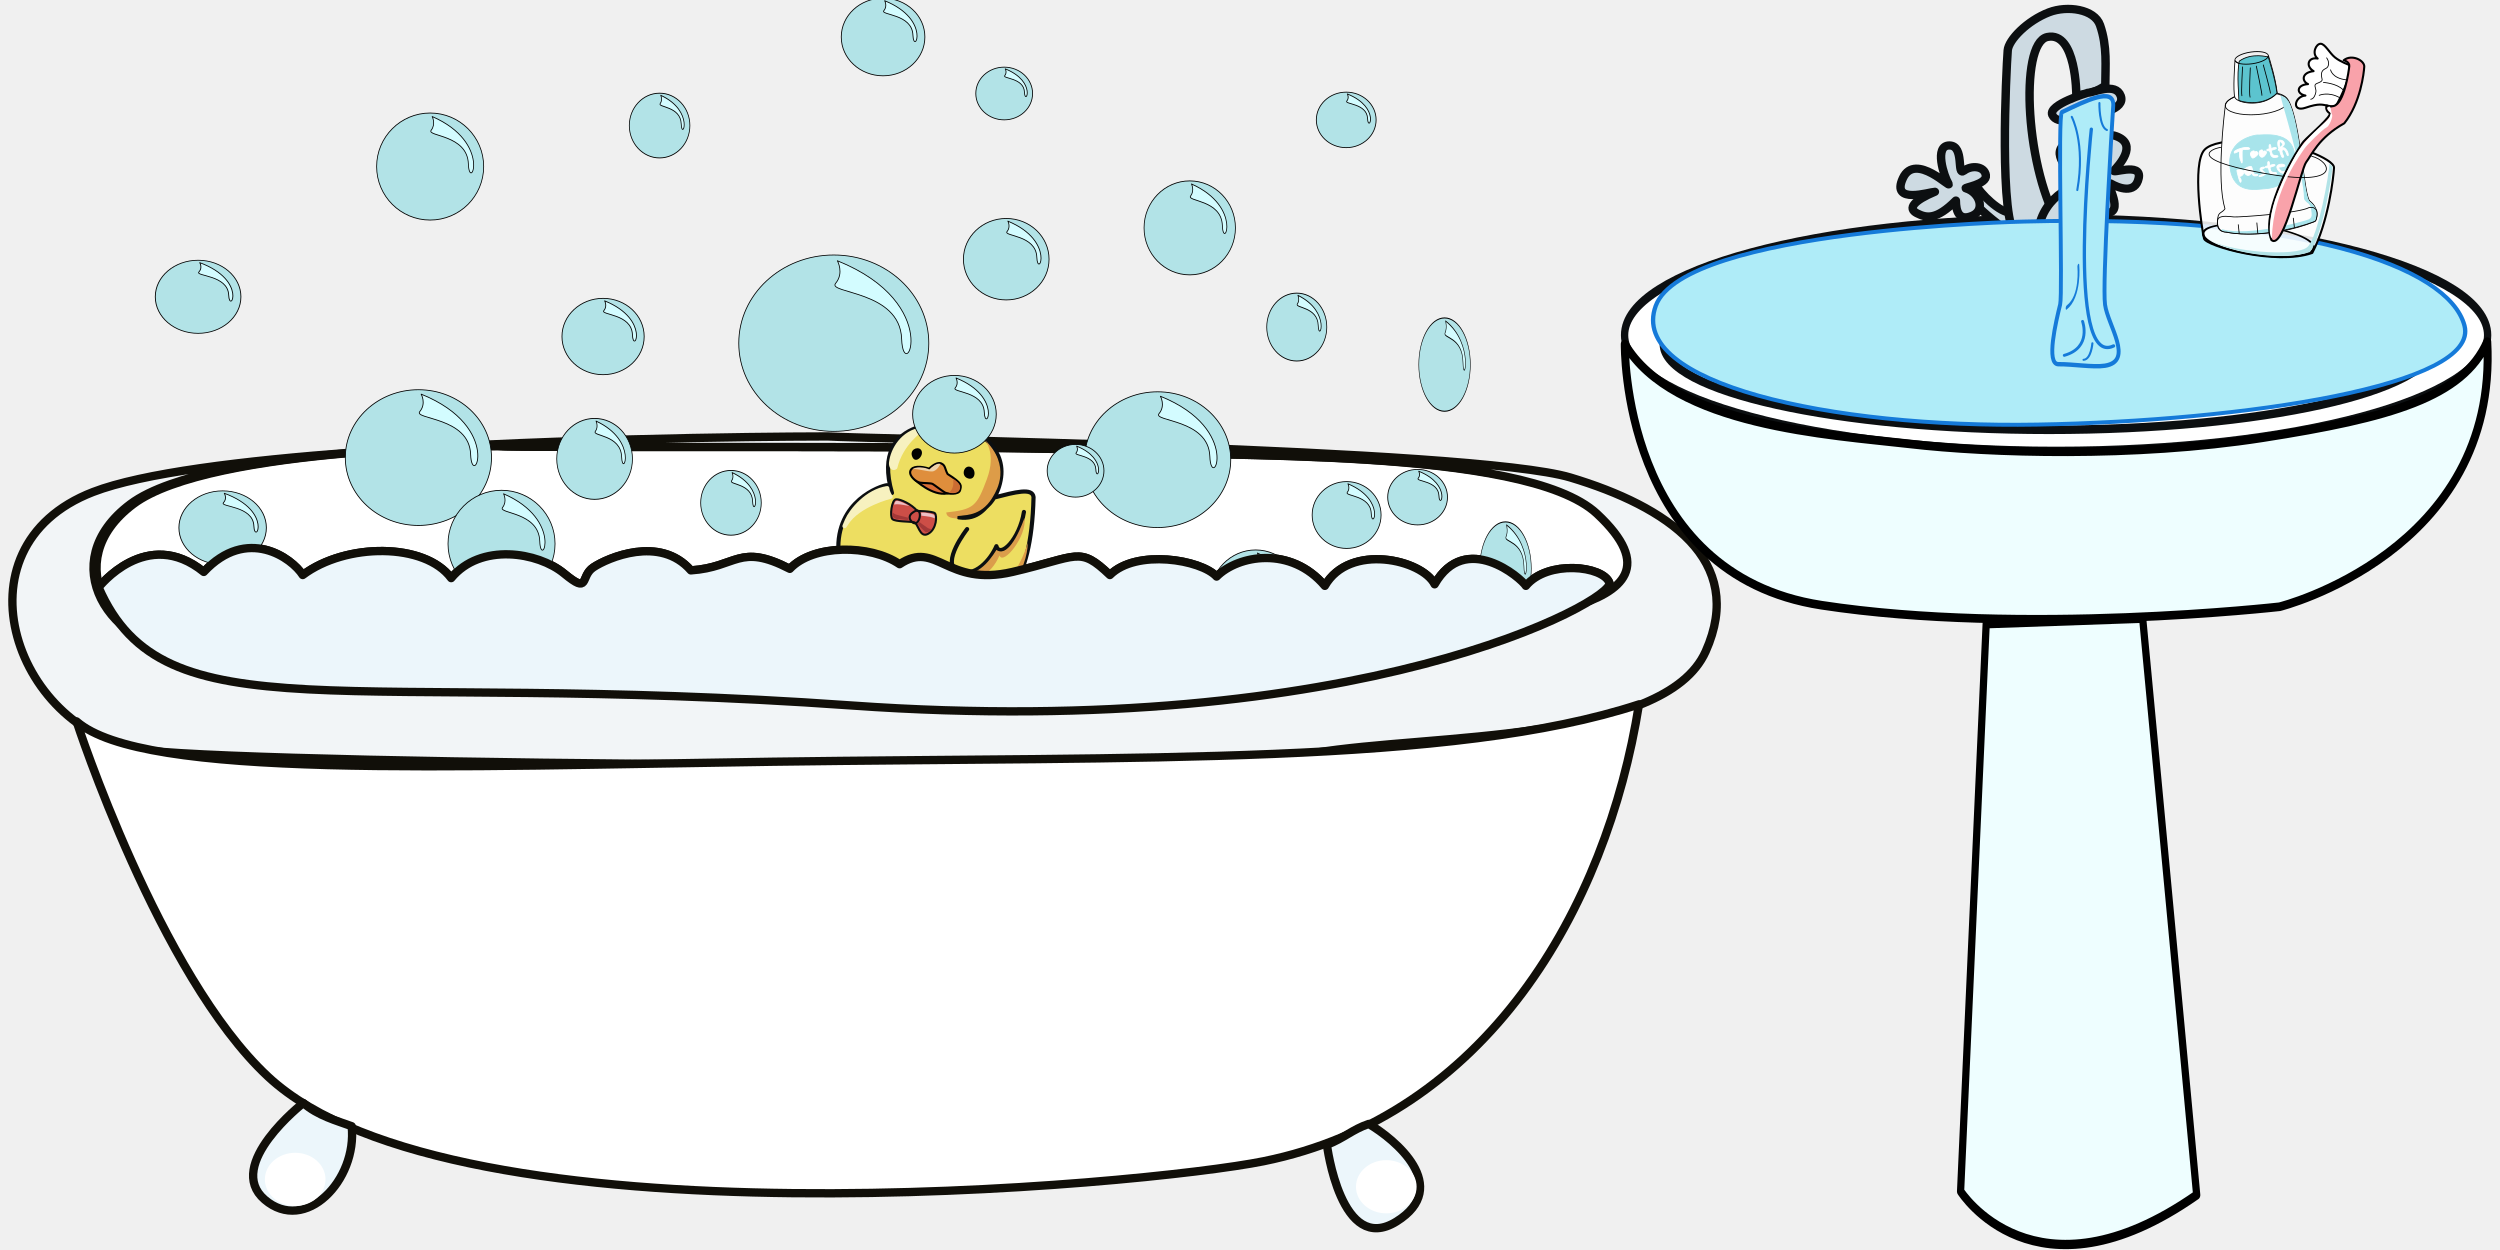
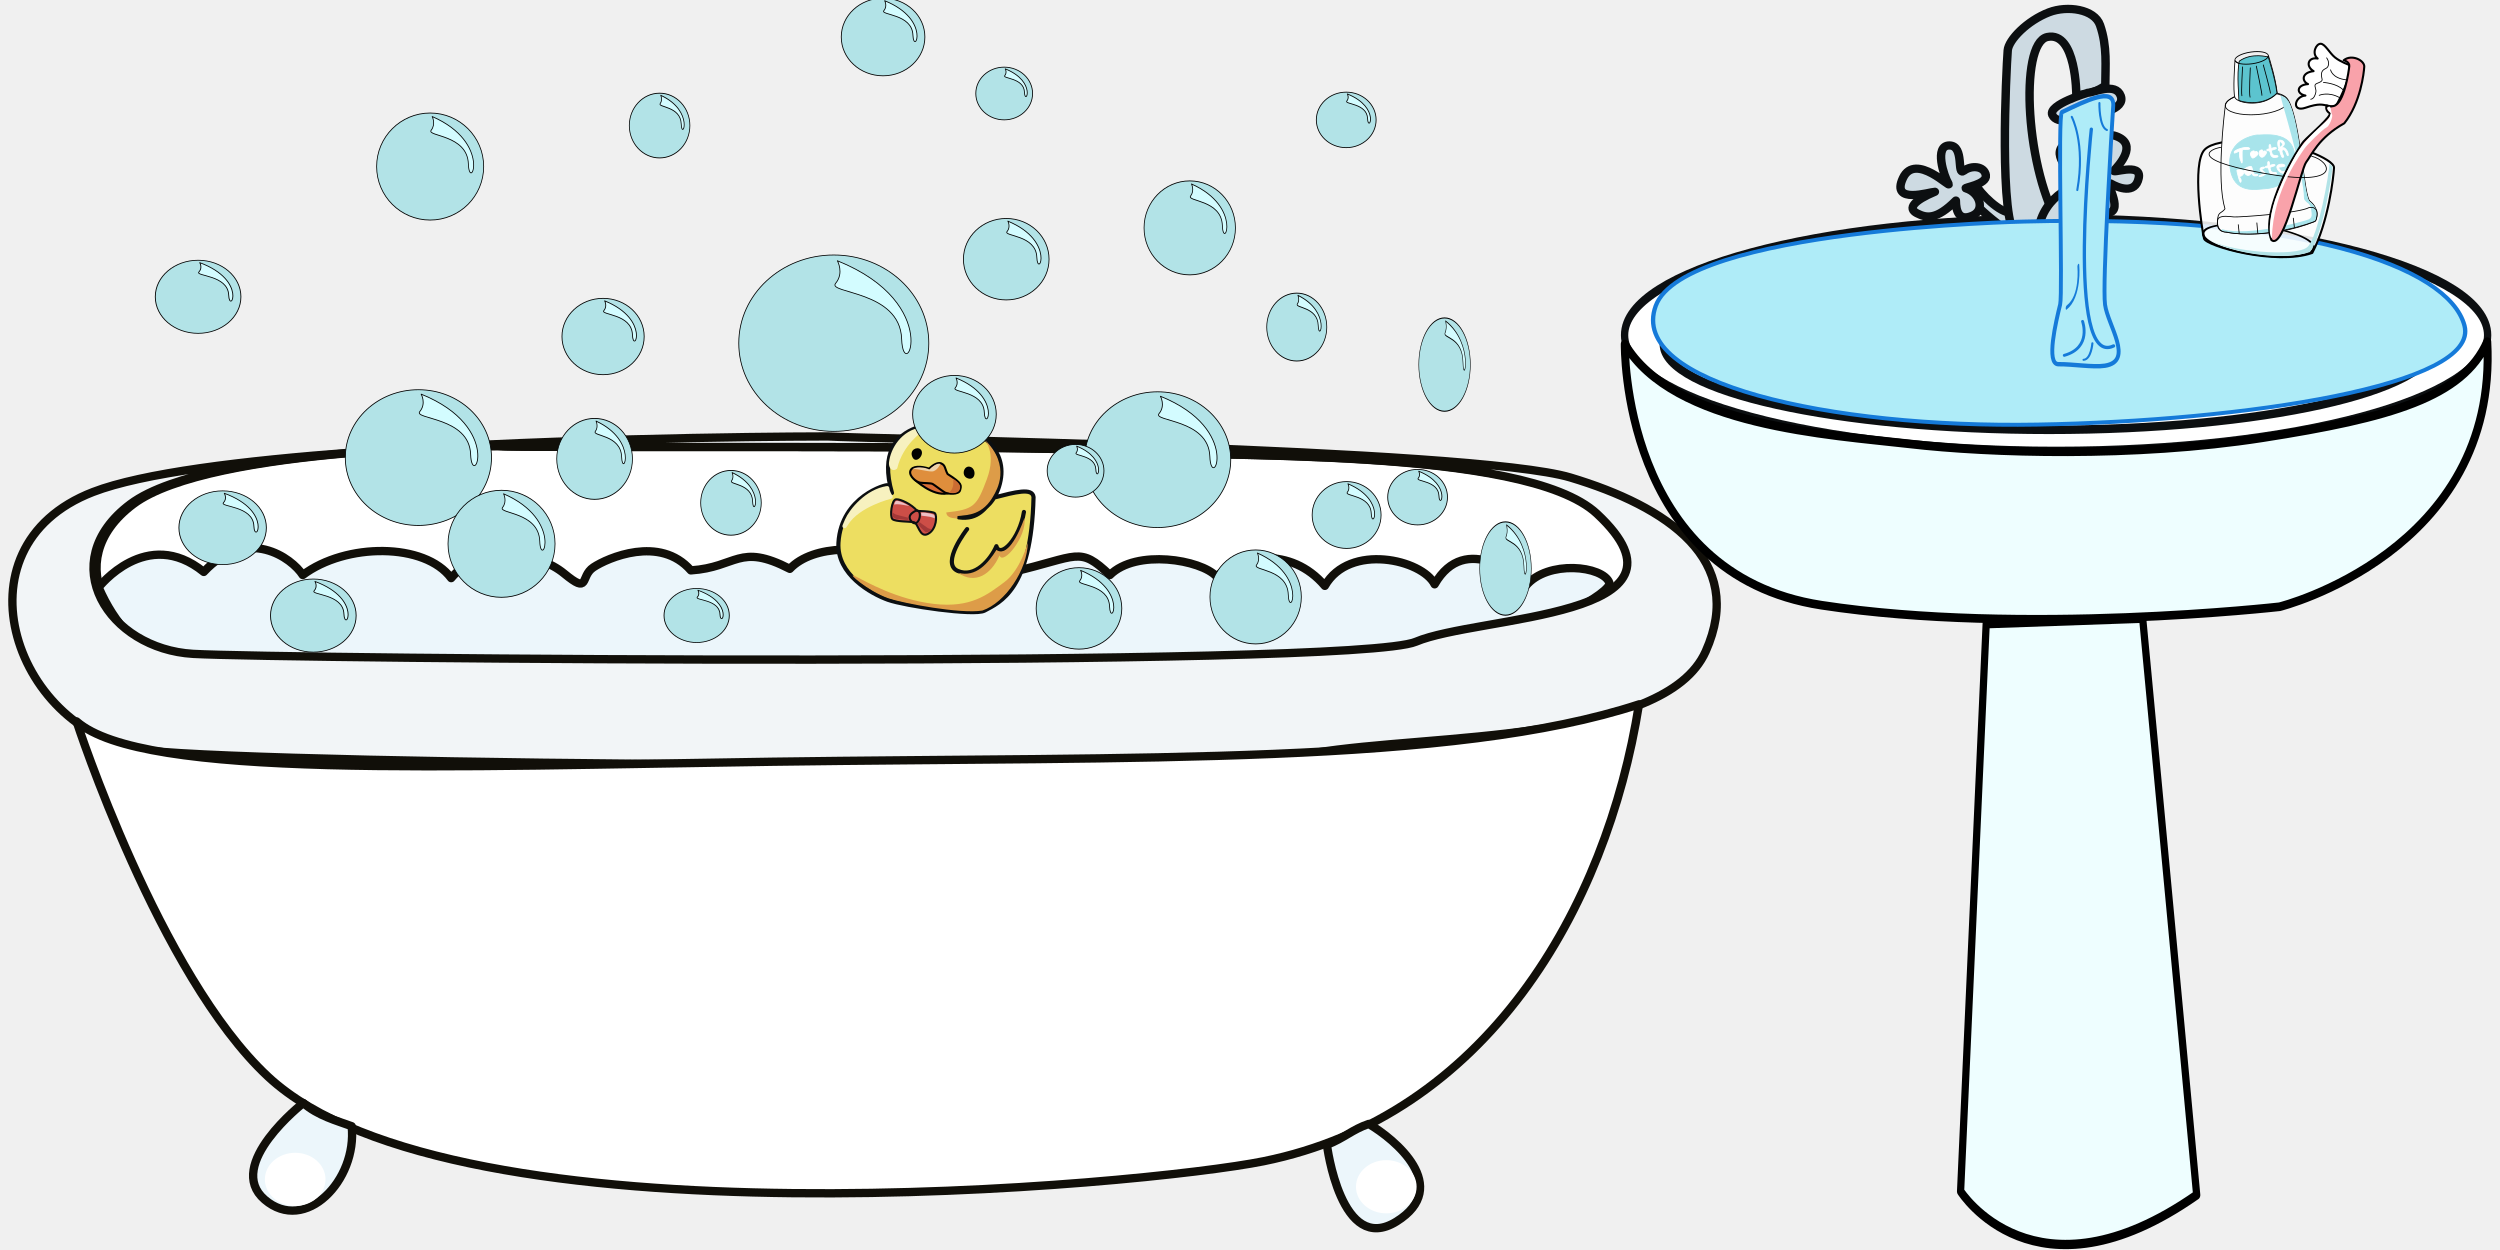
<svg xmlns="http://www.w3.org/2000/svg" width="100%" height="100%" viewBox="0 0 600 300" version="1.1" xml:space="preserve" style="fill-rule:evenodd;clip-rule:evenodd;stroke-linecap:round;stroke-linejoin:round;stroke-miterlimit:1.5;">
  <g id="Bathtub" transform="matrix(0.885178,0,0,0.885178,-2.45034,30.4866)">
    <g transform="matrix(1,0,0,1,0.818854,2.84217e-14)">
      <path d="M137.688,86.507C137.688,86.507 59.078,86.507 38.115,102.229C17.152,117.951 32.219,141.534 55.147,142.844C78.075,144.154 369.587,146.775 386.619,139.569C403.651,132.363 466.209,133.277 435.75,104.849C416.098,86.507 332.247,89.782 302.768,87.817C276.105,86.04 142.273,87.162 137.688,86.507Z" style="fill:white;stroke:rgb(17,15,9);stroke-width:2.26px;" />
    </g>
    <g transform="matrix(1,0,0,1,1.39205,-4.09427)">
      <path d="M28.116,128.915C28.116,128.915 41.113,112.145 56.626,124.723C68.365,112.145 80.523,120.95 83.458,125.561C95.197,116.757 116.579,116.757 123.706,126.4C131.672,116.757 147.184,119.273 154.312,125.142C161.439,131.012 158.504,125.981 162.277,123.465C166.051,120.95 180.305,114.661 188.69,124.304C201.268,123.465 201.687,116.757 215.523,123.884C221.811,117.176 237.324,117.176 245.29,122.627C255.352,115.919 257.867,128.915 275.895,124.723C293.923,120.53 293.923,117.596 302.308,125.561C309.435,118.434 327.044,121.369 331.236,125.981C337.106,120.111 351.361,117.596 360.584,128.496C367.292,116.757 386.997,121.369 390.351,128.077C398.736,113.403 413.829,126.4 415.087,128.496C420.957,121.369 436.05,123.046 437.727,127.658C439.404,132.27 370.62,170.756 232.234,160.929C93.848,151.103 45.908,169.78 28.116,128.915Z" style="fill:rgb(236,246,251);stroke:rgb(17,15,9);stroke-width:2.26px;" />
    </g>
    <path d="M112.141,87.312C107.957,87.541 103.463,87.836 98.817,88.213C68.569,90.446 41.278,93.828 28.004,98.953C-11.016,114.02 7.326,165.117 42.7,169.047C78.075,172.978 327.662,174.943 359.106,169.702C390.55,164.462 454.093,167.082 465.229,142.189C476.366,117.296 454.748,102.884 428.544,95.023C402.341,87.162 236.69,84.542 227.149,83.887C227.149,83.887 167.508,83.887 112.141,87.312ZM98.817,88.213C75.81,90.084 49.078,94.006 38.115,102.229C17.152,117.951 32.219,141.534 55.147,142.844C78.075,144.154 369.587,146.775 386.619,139.569C403.651,132.363 466.209,133.277 435.75,104.849C416.098,86.507 332.247,89.782 302.768,87.817C276.105,86.04 142.273,87.162 137.688,86.507C137.688,86.507 126.844,86.507 112.141,87.312C107.66,87.59 103.208,87.889 98.817,88.213Z" style="fill:rgb(242,245,247);stroke:rgb(17,15,9);stroke-width:2.26px;" />
    <path d="M23.527,161.155C23.527,161.155 45.917,230.002 75.455,257.484C126.289,304.781 314.04,286.755 345.349,280.412C405.486,268.227 438.292,212.348 447.146,156.535C397.026,173.022 311.427,170.685 212.379,172.085C124.21,173.331 41.444,176.91 23.527,161.155Z" style="fill:white;stroke:rgb(17,15,9);stroke-width:2.26px;" />
    <path d="M85.015,264.614C85.015,264.614 63.528,281.384 74.534,290.817C85.539,300.251 99.689,285.577 98.117,270.903C94.072,269.418 88.926,268.07 85.015,264.614Z" style="fill:rgb(236,246,251);stroke:rgb(17,15,9);stroke-width:2.26px;" />
    <path d="M362.539,275.959C362.539,275.959 366.317,306.182 381.429,296.737C396.541,287.292 380.914,274.413 373.873,270.292C369.421,271.797 367.239,274.114 362.539,275.959Z" style="fill:rgb(236,246,251);stroke:rgb(17,15,9);stroke-width:2.26px;" />
    <g transform="matrix(1.4,0,0,1.26471,-37.348,-74.8918)">
      <ellipse cx="85.823" cy="284.825" rx="5.87" ry="5.702" style="fill:white;" />
    </g>
    <g transform="matrix(1.4,0,0,1.26471,258.485,-72.8947)">
      <ellipse cx="85.823" cy="284.825" rx="5.87" ry="5.702" style="fill:white;" />
    </g>
  </g>
  <g id="Sink" transform="matrix(1,0,0,1.00791,-0.852972,0.842781)">
    <g transform="matrix(0.798781,0,0,0.997904,125.441,14.9998)">
      <ellipse cx="461.8" cy="64.098" rx="129.652" ry="27.722" style="fill:white;stroke:rgb(12,15,17);stroke-width:2.2px;" />
    </g>
    <g transform="matrix(0.713255,0,0,0.736366,163.231,33.8964)">
      <ellipse cx="461.8" cy="64.098" rx="129.652" ry="27.722" style="fill:none;stroke:rgb(12,15,17);stroke-width:2.75px;" />
    </g>
    <g transform="matrix(0.781667,0,0,0.837649,134.539,39.6409)">
      <path d="M327.845,49.478C327.845,49.478 326.676,114.986 388.253,123.721C449.831,132.455 528.878,124.158 528.878,124.158C528.878,124.158 596.138,108.631 592.644,48.8C585.22,64.522 562.942,70.441 523.637,76.118C484.332,81.796 439.786,80.485 415.33,77.865C390.874,75.245 342.693,72.819 327.845,49.478Z" style="fill:rgb(238,254,255);stroke:black;stroke-width:2.46px;" />
    </g>
    <g transform="matrix(0.781667,0,0,0.998315,134.539,20.1385)">
      <path d="M438.804,127.761L430.943,263.144C430.943,263.144 453.652,291.094 503.439,264.018C498.198,219.909 486.843,126.45 486.843,126.45L438.804,127.761Z" style="fill:rgb(238,254,255);stroke:black;stroke-width:2.22px;" />
    </g>
    <g transform="matrix(0.837692,0,0,0.811385,77.3141,0.381268)">
      <path d="M470.371,51.919C470.371,51.919 474.378,50.774 474.951,52.778C475.523,54.781 482.106,61.507 484.968,60.792C487.83,60.076 488.975,60.505 488.975,62.938C488.975,65.371 488.975,68.09 486.828,67.804C484.682,67.518 471.373,57.214 470.371,51.919Z" style="fill:rgb(205,218,226);stroke:rgb(12,15,17);stroke-width:2.42px;" />
    </g>
    <g transform="matrix(0.837692,0,0,0.811385,77.3141,0.381268)">
      <path d="M499.229,65.253C499.229,65.253 491.805,71.367 486.564,67.873C481.323,64.379 483.507,18.96 483.944,13.283C484.182,10.189 489.516,4.564 495.784,2.101C501.02,0.043 508.787,1.176 510.379,5.859C512.525,12.166 511.894,17.946 511.894,23.623C507.681,26.645 503.596,26.385 503.596,26.385C503.596,26.385 503.596,7.605 495.299,9.352C487.001,11.099 489.184,49.531 499.229,65.253Z" style="fill:rgb(205,218,226);stroke:rgb(12,15,17);stroke-width:2.42px;" />
    </g>
    <g transform="matrix(0.837692,0,0,0.811385,77.3141,0.381268)">
      <path d="M507.436,51.49C507.436,51.49 496.989,53.207 493.554,62.652C490.12,72.097 496.56,66.516 498.277,66.087C499.994,65.657 507.006,53.207 507.436,51.49Z" style="fill:rgb(205,218,226);stroke:rgb(12,15,17);stroke-width:2.42px;" />
    </g>
    <g transform="matrix(0.837692,0,0,0.811385,77.3141,0.381268)">
      <path d="M507.149,46.767C507.279,48.193 508.58,36.034 515.02,38.467C521.46,40.9 515.593,47.197 514.448,48.485C513.303,49.773 522.462,45.909 521.46,50.774C520.458,55.64 515.593,53.636 513.446,52.348C511.299,51.06 517.31,60.219 512.874,60.935C508.437,61.65 509.725,58.216 509.01,55.067C508.294,51.919 506.577,60.076 501.854,57.214C497.132,54.352 503.142,53.636 503.142,51.633C503.142,49.629 495.987,44.335 500.137,40.9C504.287,37.466 507.006,45.193 507.149,46.767Z" style="fill:rgb(205,218,226);stroke:rgb(12,15,17);stroke-width:2.42px;" />
    </g>
    <g transform="matrix(0.837692,0,0,0.811385,77.3141,0.381268)">
      <path d="M471.946,53.779C471.122,53.536 478.099,52.635 477.67,49.916C477.24,47.197 473.52,46.91 471.373,48.628C469.227,50.345 471.659,41.186 467.223,41.186C462.787,41.186 465.649,50.202 466.937,52.348C468.225,54.495 457.492,42.903 453.914,50.774C450.337,58.645 461.642,54.781 463.073,54.781C457.063,57.357 455.202,59.647 457.921,61.078C460.64,62.509 463.502,63.081 469.083,57.357C469.096,60.425 469.942,63.511 473.806,61.793C477.67,60.076 475.809,54.924 471.946,53.779Z" style="fill:rgb(205,218,226);stroke:rgb(12,15,17);stroke-width:2.42px;" />
    </g>
    <g transform="matrix(0.837692,0,0,0.811385,77.3141,0.381268)">
      <path d="M506.883,25.723C506.883,25.723 495.435,29.204 496.717,32.226C497.999,35.248 504.136,33.508 506.792,32.775C509.448,32.043 517.782,30.761 516.317,26.639C514.851,22.518 508.532,25.723 506.883,25.723Z" style="fill:rgb(205,218,226);stroke:rgb(12,15,17);stroke-width:2.42px;" />
    </g>
  </g>
  <g id="RubberDuck" transform="matrix(0.684188,0.209323,-0.209323,0.684188,99.4013,-3.46629)">
    <path d="M226.864,117.138C226.864,117.138 237.305,114.39 236.755,102.301C236.206,90.211 224.299,87.83 220.27,87.281C216.24,86.731 187.848,92.593 203.051,115.856C201.498,113.609 201.178,114.206 200.878,113.846C200.578,113.486 187.104,121.84 190.765,137.074C193.258,147.444 206.221,150.24 212.231,150.526C218.242,150.812 241.588,147.247 244.287,144.516C248.421,140.331 257.312,133.343 248.866,103.302C247.582,100.302 242.492,103.502 236.273,107.309C234.556,111.316 233.483,116.092 226.864,117.138Z" style="fill:rgb(237,222,97);stroke:rgb(12,15,17);stroke-width:1.4px;" />
    <path d="M230.703,120.083C230.703,120.083 225.493,133.63 231.745,134.412C237.997,135.193 241.254,127.508 241.775,122.688C244.12,126.336 248.548,118.26 247.246,109.011" style="fill:none;stroke:rgb(12,15,17);stroke-width:1.4px;" />
    <g transform="matrix(1,0,0,1,0.907006,0.213413)">
      <path d="M205.469,92.319C205.469,92.319 200.176,98.703 200.71,107.106C200.099,108.007 199.115,107.241 198.882,106.029C198.035,101.634 199.671,95.099 205.469,92.319Z" style="fill:rgb(247,241,191);stroke:rgb(247,241,191);stroke-width:1.4px;" />
    </g>
    <g transform="matrix(1,0,0,1,0.200075,0.8003)">
      <path d="M202.791,116.385C202.791,116.385 193.12,122.147 191.226,129.323C190.691,131.35 190.861,130.207 191.081,128.281C191.499,124.618 194.724,116.882 200.856,113.984C201.497,115.465 202.791,116.385 202.791,116.385Z" style="fill:rgb(247,241,191);stroke:rgb(247,241,191);stroke-width:1.4px;" />
    </g>
    <path d="M212.927,119.158C212.927,119.158 217.863,117.691 218.796,118.158C219.73,118.625 220.997,123.026 218.663,125.427C216.329,127.828 214.461,122.893 212.927,123.093C211.394,123.293 206.992,124.76 205.791,124.227C204.591,123.693 203.591,118.024 204.991,117.491C206.392,116.957 210.46,117.558 212.927,119.158Z" style="fill:rgb(205,78,71);stroke:rgb(12,15,17);stroke-width:0.7px;" />
    <path d="M212.794,118.958C212.794,118.958 209.168,121.613 212.394,123.226C214.928,124.493 214.928,118.891 212.794,118.958Z" style="fill:none;stroke:rgb(12,15,17);stroke-width:0.7px;" />
    <path d="M209.922,118.355C209.922,118.355 205.578,118.669 204.895,119.42C204.87,118.563 204.885,118.217 205.311,117.949C205.979,117.528 209.403,118.15 209.922,118.355Z" style="fill:rgb(237,192,197);" />
    <path d="M214.289,119.342C214.289,119.342 214.709,119.971 214.681,120.265C215.436,120.153 217.114,119.803 217.702,119.775C218.289,119.747 219.184,119.72 219.24,119.859C219.198,119.188 218.793,118.824 218.709,118.74C218.625,118.657 216.037,118.615 214.289,119.342Z" style="fill:rgb(237,192,197);" />
    <path d="M214.723,122.503C214.723,122.503 214.485,123.174 214.345,123.258C214.205,123.342 217.604,125.272 217.786,125.104C217.967,124.936 218.681,125.202 219.24,123.594C218.401,123.72 218.093,123.65 217.492,123.44C216.89,123.23 214.862,122.615 214.723,122.503Z" style="fill:rgb(162,56,56);" />
    <path d="M210.695,122.195C210.695,122.195 210.82,122.727 211.072,122.908C211.324,123.09 207.618,123.454 207.394,123.664C207.17,123.873 206.107,123.664 205.757,123.468C205.408,123.272 205.324,122.503 205.24,122.111C206.373,122.475 206.625,122.405 207.114,122.377C207.604,122.349 210.303,122.265 210.695,122.195Z" style="fill:rgb(162,56,56);" />
    <path d="M207.941,99.081C206.545,98.406 204.227,100.404 206.148,102.41C208.069,104.416 209.982,100.067 207.941,99.081Z" />
    <path d="M225.44,99.806C223.314,99.99 223.434,103.819 226.123,103.733C228.812,103.648 227.753,99.607 225.44,99.806Z" />
    <path d="M209.05,109.367C209.05,109.367 216.392,113.038 220.873,110.562C225.355,108.087 216.947,107.831 215.879,107.617C214.812,107.404 209.434,109.325 209.05,109.367Z" style="fill:rgb(216,109,53);stroke:black;stroke-width:0.7px;" />
    <path d="M215.922,101.556C214.811,101.439 213.532,102.666 212.593,104.416C209.733,104.373 206.831,105.142 206.788,106.977C206.745,108.812 209.861,110.008 211.142,109.794C212.422,109.581 214.556,108.855 215.197,108.983C215.837,109.111 218.953,110.306 219.977,110.52C221.001,110.733 224.715,109.965 224.629,108.3C224.544,106.636 224.843,105.91 219.038,104.331C217.587,102.922 217.544,101.727 215.922,101.556Z" style="fill:rgb(223,142,60);stroke:black;stroke-width:0.7px;" />
    <g transform="matrix(1,0,0,1,0.163901,-0.300486)">
      <path d="M215.599,102.098C215.599,102.098 215.239,104.715 213.703,105.312C212.166,105.91 207.556,105.867 207.172,106.636C207.599,105.312 211.27,104.587 212.55,105.014C213.105,103.947 214.362,101.97 215.599,102.098Z" style="fill:rgb(238,210,170);" />
    </g>
    <path d="M221.227,105.307C221.227,105.307 222.922,108.278 221.172,110.241C222.197,110.071 224.68,109.787 224.426,107.638C224.364,107.114 224.087,106.118 221.227,105.307Z" style="fill:rgb(204,108,50);" />
    <path d="M247.992,110.93C247.992,110.93 247.608,125.693 242.152,123.883C240.786,128.969 238.339,134.758 232.146,134.97C238.655,137.211 242.923,132.271 243.67,125.335C245.804,128.43 250.713,116.445 247.992,110.93Z" style="fill:rgb(219,157,75);" />
    <path d="M227.384,89.611C227.384,89.611 232.72,92.446 232.136,102.116C231.553,111.786 230.969,113.12 222.382,116.788C223.127,118.664 225.3,117.872 226.634,117.622C226.482,117.219 225.901,117.023 226.924,116.579C229.268,115.562 234.529,114.163 235.984,106.358C236.213,105.132 238.967,95.435 227.384,89.611Z" style="fill:rgb(221,156,72);" />
    <path d="M251.478,118.408C251.478,118.408 251.895,127.995 247.81,133.497C243.725,138.999 239.724,145.084 227.386,147.335C215.048,149.586 203.409,146.839 199.481,146.172C195.553,145.505 204.988,149.743 212.273,149.992C217.328,150.166 236.979,148.017 243.59,144.709C250.123,140.016 254.072,127.284 251.478,118.408Z" style="fill:rgb(221,156,72);" />
  </g>
  <g transform="matrix(0.947385,0,0,0.865317,25.4322,7.13923)">
    <g id="overflowing">
      <path d="M485.874,53.202C485.874,53.202 399.714,55.237 392.591,76.608C385.467,97.978 436.688,110.529 489.266,109.511C541.843,108.493 601.545,98.656 597.474,82.035C593.404,65.414 555.412,51.167 485.874,53.202Z" style="fill:rgb(175,236,248);stroke:rgb(21,122,217);stroke-width:1.1px;" />
    </g>
  </g>
  <g id="TapWater">
    <g transform="matrix(1,0,0,1.12683,0,-2.88031)">
      <path d="M494.857,26.448C493.797,26.899 495.097,65.014 494.432,67.421C493.448,70.982 490.97,80.154 494.027,80.125C497.443,80.093 502.416,80.837 505.182,80.45C512.229,79.465 505.887,71.859 505.209,67.449C504.53,63.039 506.794,30.428 507.175,25.078C507.472,20.92 500.505,24.045 494.857,26.448Z" style="fill:rgb(175,236,248);stroke:rgb(21,122,217);stroke-width:0.94px;" />
    </g>
    <g transform="matrix(1,0,0,1,-1.70792,0.525515)">
      <path d="M503.627,30.48C503.627,30.48 497.402,88.057 508.962,82.499" style="fill:none;stroke:rgb(21,122,217);stroke-width:0.8px;" />
    </g>
    <g transform="matrix(0.126495,-0.692645,0.267509,0.0488543,414.951,405.482)">
      <path d="M498.736,77.609C498.736,77.609 488.732,84.945 484.064,74.052" style="fill:none;stroke:rgb(21,122,217);stroke-width:1.5px;" />
    </g>
    <g transform="matrix(0.738063,0.674732,-0.674732,0.738063,201.452,-362.797)">
      <path d="M484.674,81.981C484.674,81.981 488.409,86.249 490.365,85.538" style="fill:none;stroke:rgb(21,122,217);stroke-width:0.5px;" />
    </g>
    <g transform="matrix(0.770784,-0.637096,0.637096,0.770784,62.1997,335.859)">
      <path d="M502.139,79.385C502.139,79.385 499.898,85.68 493.566,82.87" style="fill:none;stroke:rgb(21,122,217);stroke-width:0.7px;" />
    </g>
    <g transform="matrix(0.636938,0,0,0.60821,172.686,38.6413)">
      <path d="M517.304,71.925C517.304,71.925 516.815,78.307 513.969,78.449" style="fill:none;stroke:rgb(21,122,217);stroke-width:0.8px;" />
    </g>
    <g transform="matrix(1,0,0,1,-1.18241,0.919652)">
      <path d="M498.402,27.126C498.402,27.126 501.737,33.35 499.736,44.688" style="fill:none;stroke:rgb(21,122,217);stroke-width:0.5px;" />
    </g>
  </g>
  <g id="Toothbrush">
    <path d="M545.51,34.06C545.51,34.06 532.19,32.617 529.082,35.947C525.973,39.277 528.527,55.483 528.971,57.259C529.415,59.035 546.176,63.808 554.945,60.7C558.83,53.263 560.051,42.496 560.162,40.276C560.272,38.067 549.839,34.393 545.51,34.06Z" style="fill:white;fill-opacity:0.87;stroke:black;stroke-width:0.5px;" />
    <g transform="matrix(1.04901,0.139539,-0.0893277,0.671541,-21.579,-58.4115)">
      <ellipse cx="542.402" cy="60.224" rx="12.654" ry="5.185" style="fill:none;stroke:black;stroke-width:0.56px;" />
    </g>
    <path d="M563.781,15.565C563.781,15.565 561.738,14.854 560.406,13.789C559.074,12.723 558.009,10.503 556.943,10.503C555.877,10.503 554.723,12.812 556.233,14.055C554.013,13.611 553.213,15.831 555.256,17.074C552.325,17.43 552.414,19.472 553.924,20.183C551.171,20.36 550.993,22.491 553.302,22.935C550.638,23.113 549.928,27.02 553.302,25.866C556.677,24.711 557.387,25.155 558.541,25.333C559.696,25.511 560.317,26.043 561.028,24.711C561.738,23.379 564.669,17.607 563.781,15.565Z" style="fill:white;stroke:black;stroke-width:0.5px;" />
    <path d="M558.393,13.893C558.393,13.893 559.012,14.657 558.83,15.567C558.648,16.476 558.03,16.367 557.52,16.876C557.011,17.385 557.12,18.258 557.302,19.022C557.484,19.786 555.775,19.895 555.629,20.368C555.484,20.841 555.92,21.423 555.811,22.077C555.702,22.732 555.338,23.751 554.574,23.823" style="fill:none;stroke:black;stroke-width:0.2px;" />
    <path d="M559.339,16.767C559.339,16.767 559.703,18.804 563.158,19.167" style="fill:none;stroke:black;stroke-width:0.2px;" />
    <path d="M557.63,19.786C557.63,19.786 560.758,19.968 562.322,21.532" style="fill:none;stroke:black;stroke-width:0.2px;" />
    <path d="M556.611,22.878C556.611,22.878 558.793,21.895 561.558,23.46" style="fill:none;stroke:black;stroke-width:0.2px;" />
    <path d="M563.122,14.403C563.122,14.403 563.74,14.584 563.958,15.094C564.177,15.603 564.35,14.112 567.087,15.385C565.677,13.602 563.622,14.221 563.122,14.403Z" style="fill:white;" />
    <path d="M541.286,22.079C539.97,21.891 534.371,23.121 534.087,25.3C533.803,27.478 531.908,43.202 533.992,50.117C533.27,51.146 532.477,50.874 532.287,52.201C532.098,53.527 531.997,54.821 533.038,55.39C534.08,55.958 544.603,57.619 555.589,53.148C556.523,51.644 556.084,49.622 554.452,48.317C552.936,47.749 552.182,28.959 549.148,23.974C547.677,21.558 543.275,22.363 541.286,22.079Z" style="fill:rgb(253,253,253);stroke:black;stroke-width:0.2px;" />
    <g transform="matrix(1,0,0,1,-0.109119,-0.400104)">
      <ellipse cx="565.877" cy="17.567" rx="0.6" ry="0.618" style="fill:white;" />
    </g>
    <g transform="matrix(1,0,0,1,-0.290984,-0.400104)">
      <ellipse cx="565.84" cy="19.313" rx="0.346" ry="0.364" style="fill:white;" />
    </g>
    <g transform="matrix(0.997412,-0.0719024,0.0719024,0.997412,-1.22684,36.8451)">
      <ellipse cx="542.253" cy="27.06" rx="7.527" ry="2.664" style="fill:none;stroke:black;stroke-width:0.2px;" />
    </g>
    <path d="M533.379,55.038C533.379,55.038 532.825,55.211 533.414,55.488C534.002,55.766 541.331,57.019 550.528,54.674C553.772,53.615 555.755,53.336 555.825,52.643C555.965,51.915 556.638,50.24 554.36,48.424C552.761,47.148 552.002,26.33 548.505,23.442C546.765,22.604 547.448,22.815 547.364,23.153C547.279,23.492 552.967,41.505 552.967,47.753C553.676,48.988 554.354,48.547 554.631,50.071C554.908,51.596 554.942,52.275 554.042,52.67C553.141,53.064 539.774,56.822 533.379,55.038Z" style="fill:rgb(168,228,235);" />
    <path d="M532.445,52.37C533.282,51.642 535.043,51.98 536.169,52.067C537.294,52.153 551.714,51.201 554.182,49.815C554.918,49.728 555.351,49.728 555.871,50.334C556.39,50.941 556,52.716 555.741,53.019C555.481,53.322 543.464,57.609 534.35,55.704C531.947,55.79 531.946,52.803 532.445,52.37Z" style="fill:none;stroke:black;stroke-width:0.2px;" />
    <path d="M537.403,56.007L537.187,53.928" style="fill:none;stroke:black;stroke-width:0.2px;" />
    <path d="M541.863,55.964L541.647,53.495" style="fill:none;stroke:black;stroke-width:0.2px;" />
    <path d="M550.653,54.578L550.394,52.37" style="fill:none;stroke:black;stroke-width:0.2px;" />
    <path d="M541.716,32.394C541.716,32.394 534.403,33.164 535.173,39.996C535.943,46.828 541.716,45.384 543.641,45.288C545.565,45.192 551.242,44.037 550.761,37.494C550.28,30.95 542.678,32.586 541.716,32.394Z" style="fill:rgb(168,228,235);stroke:rgb(168,228,235);stroke-width:0.2px;" />
    <path d="M538.042,39.123C538.042,39.123 537.254,37.956 537.506,36.254C536.213,36.758 536.213,36.947 536.213,36.474C536.213,36.001 539.051,35.024 539.776,35.497C540.502,35.97 538.736,35.844 538.294,35.875C537.853,35.907 538.326,39.028 538.042,39.123Z" style="fill:white;stroke:white;stroke-width:0.2px;" />
    <path d="M540.97,36.79C540.815,36.976 541.305,36.183 540.866,36.209C540.427,36.235 540.014,36.661 540.104,37.075C540.195,37.488 540.479,38.004 540.763,37.927C541.047,37.849 541.964,37.178 541.925,36.881C541.887,36.584 541.641,36.287 541.448,36.338C541.254,36.39 541.034,36.713 540.97,36.79Z" style="fill:white;stroke:white;stroke-width:0.2px;" />
    <path d="M542.946,36.584C542.803,36.798 543.385,35.77 542.649,36.003C541.912,36.235 542.132,37.397 542.674,37.694C543.217,37.991 543.966,36.907 543.953,36.571C543.94,36.235 543.333,36.003 542.946,36.584Z" style="fill:white;stroke:white;stroke-width:0.2px;" />
    <path d="M544.275,36.192C544.275,36.192 544.574,36.134 544.677,36.246C544.911,36.498 544.898,37.077 544.991,37.238C545.294,37.758 545.62,37.866 546.149,37.783C546.678,37.701 546.777,37.651 546.694,37.453C546.611,37.254 546.049,37.431 545.696,37.246C545.527,37.158 545.305,37.105 545.223,36.609C545.14,36.114 544.991,36.114 545.504,35.965C546.016,35.816 546.479,35.7 546.297,35.485C546.115,35.27 545.223,35.551 545.107,35.651C544.991,35.75 545.091,34.593 544.743,34.692C544.396,34.791 544.727,35.667 544.562,35.733C544.396,35.799 544.033,35.799 544.033,35.948C544.033,36.097 543.977,36.159 544.275,36.192Z" style="fill:white;stroke:white;stroke-width:0.2px;" />
    <g transform="matrix(1,0,0,1,-0.330626,4.07083)">
      <path d="M544.275,36.192C544.275,36.192 544.574,36.134 544.677,36.246C544.911,36.498 544.898,37.077 544.991,37.238C545.294,37.758 545.62,37.866 546.149,37.783C546.678,37.701 546.777,37.651 546.694,37.453C546.611,37.254 546.049,37.431 545.696,37.246C545.527,37.158 545.305,37.105 545.223,36.609C545.14,36.114 544.991,36.114 545.504,35.965C546.016,35.816 546.479,35.7 546.297,35.485C546.115,35.27 545.223,35.551 545.107,35.651C544.991,35.75 545.091,34.593 544.743,34.692C544.396,34.791 544.727,35.667 544.562,35.733C544.396,35.799 544.033,35.799 544.033,35.948C544.033,36.097 543.977,36.159 544.275,36.192Z" style="fill:white;stroke:white;stroke-width:0.2px;" />
    </g>
    <path d="M546.778,35.949C546.756,35.707 547.888,34.904 547.875,34.706C547.862,34.507 547.439,33.912 547.201,34.018C546.963,34.124 547.002,35.169 547.201,35.301C547.399,35.433 547.703,35.473 548.008,35.446C548.326,35.419 548.92,35.975 549.132,36.769C549.329,37.51 549.026,37.417 548.907,37.219C548.788,37.02 548.497,35.764 547.902,35.936C547.307,36.108 548.074,37.391 548.1,37.549C548.127,37.708 547.809,37.999 547.571,37.51C547.333,37.02 547.161,36.452 547.135,36.24C547.108,36.028 546.83,35.367 546.751,35.142C546.672,34.917 546.486,33.712 547.069,33.635C547.775,33.541 548.442,34.119 548.196,34.724C548.017,35.163 547.365,35.403 547.193,35.614C547.021,35.826 546.817,36.399 546.778,35.949Z" style="fill:white;stroke:white;stroke-width:0.2px;" />
    <path d="M537.789,43.71C537.717,43.835 537.662,43.721 537.524,43.456C537.387,43.192 536.847,41.15 536.847,40.907C536.847,40.663 538.54,40.621 538.508,41.277C538.477,41.933 537.916,42.335 537.524,42.346C537.133,42.356 538.201,42.991 537.789,43.71Z" style="fill:white;stroke:white;stroke-width:0.2px;" />
    <path d="M537.27,41.203L537.429,41.933C537.429,41.933 538.254,41.795 538.096,41.351C537.937,40.907 537.355,41.097 537.27,41.203Z" style="fill:white;stroke:white;stroke-width:0.2px;" />
    <path d="M541.608,41.869C541.877,41.81 542,42.049 541.746,42.155C541.492,42.261 540.751,42.377 540.518,41.753C540.286,41.129 539.915,42.885 538.815,41.668C537.715,40.452 539.968,39.88 540.254,39.944C540.54,40.007 540.677,41.266 540.794,41.457C540.91,41.647 541.079,41.986 541.608,41.869Z" style="fill:white;stroke:white;stroke-width:0.2px;" />
    <path d="M540.021,40.282C540.021,40.282 540.233,41.171 540.265,41.245C540.296,41.319 539.619,42.017 539.217,41.467C538.815,40.917 539.778,40.219 540.021,40.282Z" style="fill:white;stroke:white;stroke-width:0.2px;" />
    <path d="M543.491,40.177C543.421,39.955 542.264,40.177 542.412,40.674C542.56,41.171 543.1,41.235 543.195,41.584C543.29,41.933 542.021,42.07 542.148,42.324C542.275,42.578 543.629,42.07 543.682,41.732C543.735,41.393 542.74,40.801 542.814,40.674C542.888,40.547 543.566,40.409 543.491,40.177Z" style="fill:white;stroke:white;stroke-width:0.2px;" />
    <path d="M546.831,40.248C546.69,39.988 548.456,40.146 548.363,39.714C548.27,39.283 546.823,39.232 546.493,39.875C546.162,40.518 547.593,42.203 548.744,41.416C549.895,40.628 548.634,41.043 548.465,41.06C548.295,41.077 547.61,41.686 546.831,40.248Z" style="fill:white;stroke:white;stroke-width:0.2px;" />
    <path d="M562.493,14.46C562.493,14.46 563.936,14.793 563.825,15.903C563.714,17.013 562.626,24.916 560.051,25.449C557.476,25.982 558.719,25.094 558.453,25.36C558.186,25.627 558.186,26.603 559.074,27.136C559.962,27.669 554.013,32.642 552.858,33.974C551.704,35.306 542.291,50.429 545.132,57.595C548.063,60.321 552.237,40.518 553.48,38.92C554.723,37.321 556.41,33.059 562.626,29.595C566.534,24.711 567.333,17.518 567.422,16.009C567.51,14.499 564.402,12.911 562.493,14.46Z" style="fill:rgb(249,162,170);stroke:black;stroke-width:0.5px;" />
    <path d="M547.068,39.807C547.068,39.807 547.593,39.647 547.737,39.689C547.881,39.731 547.212,39.85 547.068,39.807Z" style="fill:white;stroke:white;stroke-width:0.2px;" />
    <path d="M536.394,14.546C536.394,14.546 535.829,22.094 536.394,23.425C536.959,24.757 543.094,26.008 546.525,22.336C546.215,19.138 544.668,14.022 544.426,13.376C544.142,13.991 543.17,15.152 540.592,15.394C539.402,15.505 537.484,15.797 536.394,14.546Z" style="fill:white;stroke:black;stroke-width:0.2px;" />
    <path d="M544.385,13.688C544.385,13.688 540.408,12.526 537.437,14.67C536.74,17.744 537.411,23.847 537.334,24.046C537.256,24.245 542.887,25.976 546.478,22.334C545.987,18.614 544.644,14.626 544.385,13.688Z" style="fill:rgb(92,196,207);stroke:black;stroke-width:0.2px;" />
    <g transform="matrix(0.931172,-0.134808,0.164536,1.13652,34.1979,70.182)">
      <ellipse cx="541.015" cy="14.647" rx="4.298" ry="1.231" style="fill:none;stroke:black;stroke-width:0.19px;" />
    </g>
    <path d="M538.212,16.057C538.212,16.057 537.85,22.282 538.057,22.98" style="fill:none;stroke:black;stroke-width:0.2px;" />
    <path d="M540.072,16.29C540.072,16.29 539.736,22.773 540.02,23.315" style="fill:none;stroke:black;stroke-width:0.2px;" />
    <path d="M541.518,15.876C541.518,15.876 542.939,22.541 542.861,22.876" style="fill:none;stroke:black;stroke-width:0.2px;" />
    <path d="M543.197,15.592C543.197,15.592 544.902,21.74 544.902,22.36" style="fill:none;stroke:black;stroke-width:0.2px;" />
    <path d="M532.967,35.403C532.147,35.34 523.066,37.862 542.931,41.52C562.795,45.178 559.4,38.633 554.804,37.496" style="fill:none;stroke:black;stroke-width:0.2px;" />
    <path d="M558.576,25.788C558.576,25.788 559.071,25.38 559.274,25.759C559.478,26.137 559.476,27.137 559.709,27.544C559.941,27.952 559.071,30.327 558.314,30.618C557.558,30.909 553.455,34.983 553.076,35.652C552.698,36.321 545.409,45.55 545.267,57.195C544.107,56.183 544.993,50.191 546.511,46.643C547.64,44.004 548.366,41.82 551.057,37.095C552.794,34.046 555.937,31.213 558.218,29.139C559.487,27.984 559.135,27.646 559.396,27.255C559.34,26.864 558.352,26.368 558.576,25.788Z" style="fill:white;" />
    <path d="M559.047,39.264C559.047,41.537 556.399,56.731 553.813,59.254C551.228,61.777 534.39,60.393 530.003,57.397C536.433,61.261 548.513,62.477 554.402,60.484C557.684,55.673 559.692,41.675 559.804,40.021C559.544,39.772 559.481,39.492 559.047,39.264Z" style="fill:rgb(178,227,231);" />
  </g>
  <g id="Bubbles">
    <ellipse cx="100.418" cy="109.82" rx="17.541" ry="16.288" style="fill:rgb(178,227,231);stroke:black;stroke-width:0.2px;" />
    <path d="M101.079,94.594C101.079,94.594 102.362,96.84 100.758,98.764C99.155,100.689 112.626,100.047 112.947,109.028C113.268,118.009 120.966,102.613 101.079,94.594Z" style="fill:rgb(211,252,255);stroke:black;stroke-width:0.2px;" />
    <g transform="matrix(0.562329,0,0,0.562329,88.2692,19.01)">
      <ellipse cx="100.418" cy="109.82" rx="17.541" ry="16.288" style="fill:rgb(178,227,231);stroke:black;stroke-width:0.36px;" />
    </g>
    <g transform="matrix(0.562329,0,0,0.562329,88.2692,19.01)">
      <path d="M101.079,94.594C101.079,94.594 102.362,96.84 100.758,98.764C99.155,100.689 112.626,100.047 112.947,109.028C113.268,118.009 120.966,102.613 101.079,94.594Z" style="fill:rgb(211,252,255);stroke:black;stroke-width:0.36px;" />
    </g>
    <g transform="matrix(0.517857,0,0,0.596154,90.7019,44.6636)">
      <ellipse cx="100.418" cy="109.82" rx="17.541" ry="16.288" style="fill:rgb(178,227,231);stroke:black;stroke-width:0.36px;" />
    </g>
    <g transform="matrix(0.517857,0,0,0.596154,90.7019,44.6636)">
      <path d="M101.079,94.594C101.079,94.594 102.362,96.84 100.758,98.764C99.155,100.689 112.626,100.047 112.947,109.028C113.268,118.009 120.966,102.613 101.079,94.594Z" style="fill:rgb(211,252,255);stroke:black;stroke-width:0.36px;" />
    </g>
    <g transform="matrix(1.29989,0,0,1.29932,69.575,-60.3278)">
      <ellipse cx="100.418" cy="109.82" rx="17.541" ry="16.288" style="fill:rgb(178,227,231);stroke:black;stroke-width:0.15px;" />
    </g>
    <g transform="matrix(1.29989,0,0,1.29932,69.575,-60.3278)">
      <path d="M101.079,94.594C101.079,94.594 102.362,96.84 100.758,98.764C99.155,100.689 112.626,100.047 112.947,109.028C113.268,118.009 120.966,102.613 101.079,94.594Z" style="fill:rgb(211,252,255);stroke:black;stroke-width:0.15px;" />
    </g>
    <g transform="matrix(1,0,0,1,177.414,0.501171)">
      <ellipse cx="100.418" cy="109.82" rx="17.541" ry="16.288" style="fill:rgb(178,227,231);stroke:black;stroke-width:0.2px;" />
    </g>
    <g transform="matrix(1,0,0,1,177.414,0.501171)">
      <path d="M101.079,94.594C101.079,94.594 102.362,96.84 100.758,98.764C99.155,100.689 112.626,100.047 112.947,109.028C113.268,118.009 120.966,102.613 101.079,94.594Z" style="fill:rgb(211,252,255);stroke:black;stroke-width:0.2px;" />
    </g>
    <g transform="matrix(0.585714,0,0,0.6,182.681,-3.68323)">
      <ellipse cx="100.418" cy="109.82" rx="17.541" ry="16.288" style="fill:rgb(178,227,231);stroke:black;stroke-width:0.34px;" />
    </g>
    <g transform="matrix(0.585714,0,0,0.6,182.681,-3.68323)">
      <path d="M101.079,94.594C101.079,94.594 102.362,96.84 100.758,98.764C99.155,100.689 112.626,100.047 112.947,109.028C113.268,118.009 120.966,102.613 101.079,94.594Z" style="fill:rgb(211,252,255);stroke:black;stroke-width:0.34px;" />
    </g>
    <g transform="matrix(0.414286,0,0,0.476923,116.701,-22.2419)">
      <ellipse cx="100.418" cy="109.82" rx="17.541" ry="16.288" style="fill:rgb(178,227,231);stroke:black;stroke-width:0.45px;" />
    </g>
    <g transform="matrix(0.414286,0,0,0.476923,116.701,-22.2419)">
      <path d="M101.079,94.594C101.079,94.594 102.362,96.84 100.758,98.764C99.155,100.689 112.626,100.047 112.947,109.028C113.268,118.009 120.966,102.613 101.079,94.594Z" style="fill:rgb(211,252,255);stroke:black;stroke-width:0.45px;" />
    </g>
    <g transform="matrix(0.585714,0,0,0.538462,-11.2719,12.096)">
      <ellipse cx="100.418" cy="109.82" rx="17.541" ry="16.288" style="fill:rgb(178,227,231);stroke:black;stroke-width:0.36px;" />
    </g>
    <g transform="matrix(0.585714,0,0,0.538462,-11.2719,12.096)">
      <path d="M101.079,94.594C101.079,94.594 102.362,96.84 100.758,98.764C99.155,100.689 112.626,100.047 112.947,109.028C113.268,118.009 120.966,102.613 101.079,94.594Z" style="fill:rgb(211,252,255);stroke:black;stroke-width:0.36px;" />
    </g>
    <g transform="matrix(0.471429,0,0,0.492308,275.848,69.5369)">
      <ellipse cx="100.418" cy="109.82" rx="17.541" ry="16.288" style="fill:rgb(178,227,231);stroke:black;stroke-width:0.41px;" />
    </g>
    <g transform="matrix(0.471429,0,0,0.492308,275.848,69.5369)">
      <path d="M101.079,94.594C101.079,94.594 102.362,96.84 100.758,98.764C99.155,100.689 112.626,100.047 112.947,109.028C113.268,118.009 120.966,102.613 101.079,94.594Z" style="fill:rgb(211,252,255);stroke:black;stroke-width:0.41px;" />
    </g>
    <g transform="matrix(0.625,0,0,0.692308,222.777,-21.338)">
      <ellipse cx="100.418" cy="109.82" rx="17.541" ry="16.288" style="fill:rgb(178,227,231);stroke:black;stroke-width:0.3px;" />
    </g>
    <g transform="matrix(0.625,0,0,0.692308,222.777,-21.338)">
      <path d="M101.079,94.594C101.079,94.594 102.362,96.84 100.758,98.764C99.155,100.689 112.626,100.047 112.947,109.028C113.268,118.009 120.966,102.613 101.079,94.594Z" style="fill:rgb(211,252,255);stroke:black;stroke-width:0.3px;" />
    </g>
    <g transform="matrix(0.410714,0,0,0.5,269.98,23.5868)">
      <ellipse cx="100.418" cy="109.82" rx="17.541" ry="16.288" style="fill:rgb(178,227,231);stroke:black;stroke-width:0.44px;" />
    </g>
    <g transform="matrix(0.410714,0,0,0.5,269.98,23.5868)">
      <path d="M101.079,94.594C101.079,94.594 102.362,96.84 100.758,98.764C99.155,100.689 112.626,100.047 112.947,109.028C113.268,118.009 120.966,102.613 101.079,94.594Z" style="fill:rgb(211,252,255);stroke:black;stroke-width:0.44px;" />
    </g>
    <g transform="matrix(0.571918,0,0,0.571918,154.506,-53.9302)">
      <ellipse cx="100.418" cy="109.82" rx="17.541" ry="16.288" style="fill:rgb(178,227,231);stroke:black;stroke-width:0.35px;" />
    </g>
    <g transform="matrix(0.571918,0,0,0.571918,154.506,-53.9302)">
      <path d="M101.079,94.594C101.079,94.594 102.362,96.84 100.758,98.764C99.155,100.689 112.626,100.047 112.947,109.028C113.268,118.009 120.966,102.613 101.079,94.594Z" style="fill:rgb(211,252,255);stroke:black;stroke-width:0.35px;" />
    </g>
    <g transform="matrix(0.732143,0,0,0.788462,29.7167,-46.6195)">
      <ellipse cx="100.418" cy="109.82" rx="17.541" ry="16.288" style="fill:rgb(178,227,231);stroke:black;stroke-width:0.26px;" />
    </g>
    <g transform="matrix(0.732143,0,0,0.788462,29.7167,-46.6195)">
      <path d="M101.079,94.594C101.079,94.594 102.362,96.84 100.758,98.764C99.155,100.689 112.626,100.047 112.947,109.028C113.268,118.009 120.966,102.613 101.079,94.594Z" style="fill:rgb(211,252,255);stroke:black;stroke-width:0.26px;" />
    </g>
    <g transform="matrix(0.408904,0,0,0.408904,282.032,-16.1305)">
      <ellipse cx="100.418" cy="109.82" rx="17.541" ry="16.288" style="fill:rgb(178,227,231);stroke:black;stroke-width:0.49px;" />
    </g>
    <g transform="matrix(0.408904,0,0,0.408904,282.032,-16.1305)">
      <path d="M101.079,94.594C101.079,94.594 102.362,96.84 100.758,98.764C99.155,100.689 112.626,100.047 112.947,109.028C113.268,118.009 120.966,102.613 101.079,94.594Z" style="fill:rgb(211,252,255);stroke:black;stroke-width:0.49px;" />
    </g>
    <g transform="matrix(0.388356,0,0,0.388356,202.008,-20.2096)">
      <ellipse cx="100.418" cy="109.82" rx="17.541" ry="16.288" style="fill:rgb(178,227,231);stroke:black;stroke-width:0.51px;" />
    </g>
    <g transform="matrix(0.388356,0,0,0.388356,202.008,-20.2096)">
      <path d="M101.079,94.594C101.079,94.594 102.362,96.84 100.758,98.764C99.155,100.689 112.626,100.047 112.947,109.028C113.268,118.009 120.966,102.613 101.079,94.594Z" style="fill:rgb(211,252,255);stroke:black;stroke-width:0.51px;" />
    </g>
    <g transform="matrix(0.446497,0,0,0.398146,122.362,103.994)">
      <ellipse cx="100.418" cy="109.82" rx="17.541" ry="16.288" style="fill:rgb(178,227,231);stroke:black;stroke-width:0.47px;" />
    </g>
    <g transform="matrix(0.446497,0,0,0.398146,122.362,103.994)">
      <path d="M101.079,94.594C101.079,94.594 102.362,96.84 100.758,98.764C99.155,100.689 112.626,100.047 112.947,109.028C113.268,118.009 120.966,102.613 101.079,94.594Z" style="fill:rgb(211,252,255);stroke:black;stroke-width:0.47px;" />
    </g>
    <g transform="matrix(0.598214,0,0,0.543269,-6.63838,66.9943)">
      <ellipse cx="100.418" cy="109.82" rx="17.541" ry="16.288" style="fill:rgb(178,227,231);stroke:black;stroke-width:0.35px;" />
    </g>
    <g transform="matrix(0.598214,0,0,0.543269,-6.63838,66.9943)">
      <path d="M101.079,94.594C101.079,94.594 102.362,96.84 100.758,98.764C99.155,100.689 112.626,100.047 112.947,109.028C113.268,118.009 120.966,102.613 101.079,94.594Z" style="fill:rgb(211,252,255);stroke:black;stroke-width:0.35px;" />
    </g>
    <g transform="matrix(0.352679,0,0,0.6875,311.281,12.001)">
      <ellipse cx="100.418" cy="109.82" rx="17.541" ry="16.288" style="fill:rgb(178,227,231);stroke:black;stroke-width:0.37px;" />
    </g>
    <g transform="matrix(0.352679,0,0,0.6875,311.281,12.001)">
      <path d="M101.079,94.594C101.079,94.594 102.362,96.84 100.758,98.764C99.155,100.689 112.626,100.047 112.947,109.028C113.268,118.009 120.966,102.613 101.079,94.594Z" style="fill:rgb(211,252,255);stroke:black;stroke-width:0.37px;" />
    </g>
    <g transform="matrix(0.585714,0,0,0.6,200.139,80.1271)">
      <ellipse cx="100.418" cy="109.82" rx="17.541" ry="16.288" style="fill:rgb(178,227,231);stroke:black;stroke-width:0.34px;" />
    </g>
    <g transform="matrix(0.585714,0,0,0.6,200.139,80.1271)">
      <path d="M101.079,94.594C101.079,94.594 102.362,96.84 100.758,98.764C99.155,100.689 112.626,100.047 112.947,109.028C113.268,118.009 120.966,102.613 101.079,94.594Z" style="fill:rgb(211,252,255);stroke:black;stroke-width:0.34px;" />
    </g>
    <g transform="matrix(0.414286,0,0,0.476923,133.831,68.3017)">
      <ellipse cx="100.418" cy="109.82" rx="17.541" ry="16.288" style="fill:rgb(178,227,231);stroke:black;stroke-width:0.45px;" />
    </g>
    <g transform="matrix(0.414286,0,0,0.476923,133.831,68.3017)">
      <path d="M101.079,94.594C101.079,94.594 102.362,96.84 100.758,98.764C99.155,100.689 112.626,100.047 112.947,109.028C113.268,118.009 120.966,102.613 101.079,94.594Z" style="fill:rgb(211,252,255);stroke:black;stroke-width:0.45px;" />
    </g>
    <g transform="matrix(0.585714,0,0,0.538462,16.3825,88.6067)">
      <ellipse cx="100.418" cy="109.82" rx="17.541" ry="16.288" style="fill:rgb(178,227,231);stroke:black;stroke-width:0.36px;" />
    </g>
    <g transform="matrix(0.585714,0,0,0.538462,16.3825,88.6067)">
      <path d="M101.079,94.594C101.079,94.594 102.362,96.84 100.758,98.764C99.155,100.689 112.626,100.047 112.947,109.028C113.268,118.009 120.966,102.613 101.079,94.594Z" style="fill:rgb(211,252,255);stroke:black;stroke-width:0.36px;" />
    </g>
    <g transform="matrix(0.625,0,0,0.692308,238.593,67.2348)">
      <ellipse cx="100.418" cy="109.82" rx="17.541" ry="16.288" style="fill:rgb(178,227,231);stroke:black;stroke-width:0.3px;" />
    </g>
    <g transform="matrix(0.625,0,0,0.692308,238.593,67.2348)">
      <path d="M101.079,94.594C101.079,94.594 102.362,96.84 100.758,98.764C99.155,100.689 112.626,100.047 112.947,109.028C113.268,118.009 120.966,102.613 101.079,94.594Z" style="fill:rgb(211,252,255);stroke:black;stroke-width:0.3px;" />
    </g>
    <g transform="matrix(0.571918,0,0,0.571918,171.636,36.6134)">
      <ellipse cx="100.418" cy="109.82" rx="17.541" ry="16.288" style="fill:rgb(178,227,231);stroke:black;stroke-width:0.35px;" />
    </g>
    <g transform="matrix(0.571918,0,0,0.571918,171.636,36.6134)">
      <path d="M101.079,94.594C101.079,94.594 102.362,96.84 100.758,98.764C99.155,100.689 112.626,100.047 112.947,109.028C113.268,118.009 120.966,102.613 101.079,94.594Z" style="fill:rgb(211,252,255);stroke:black;stroke-width:0.35px;" />
    </g>
    <g transform="matrix(0.732143,0,0,0.788462,46.8465,43.924)">
      <ellipse cx="100.418" cy="109.82" rx="17.541" ry="16.288" style="fill:rgb(178,227,231);stroke:black;stroke-width:0.26px;" />
    </g>
    <g transform="matrix(0.732143,0,0,0.788462,46.8465,43.924)">
      <path d="M101.079,94.594C101.079,94.594 102.362,96.84 100.758,98.764C99.155,100.689 112.626,100.047 112.947,109.028C113.268,118.009 120.966,102.613 101.079,94.594Z" style="fill:rgb(211,252,255);stroke:black;stroke-width:0.26px;" />
    </g>
    <g transform="matrix(0.408904,0,0,0.408904,299.162,74.413)">
      <ellipse cx="100.418" cy="109.82" rx="17.541" ry="16.288" style="fill:rgb(178,227,231);stroke:black;stroke-width:0.49px;" />
    </g>
    <g transform="matrix(0.408904,0,0,0.408904,299.162,74.413)">
      <path d="M101.079,94.594C101.079,94.594 102.362,96.84 100.758,98.764C99.155,100.689 112.626,100.047 112.947,109.028C113.268,118.009 120.966,102.613 101.079,94.594Z" style="fill:rgb(211,252,255);stroke:black;stroke-width:0.49px;" />
    </g>
    <g transform="matrix(0.388356,0,0,0.388356,219.138,70.3339)">
      <ellipse cx="100.418" cy="109.82" rx="17.541" ry="16.288" style="fill:rgb(178,227,231);stroke:black;stroke-width:0.51px;" />
    </g>
    <g transform="matrix(0.388356,0,0,0.388356,219.138,70.3339)">
      <path d="M101.079,94.594C101.079,94.594 102.362,96.84 100.758,98.764C99.155,100.689 112.626,100.047 112.947,109.028C113.268,118.009 120.966,102.613 101.079,94.594Z" style="fill:rgb(211,252,255);stroke:black;stroke-width:0.51px;" />
    </g>
    <g transform="matrix(0.352679,0,0,0.6875,325.905,60.9473)">
      <ellipse cx="100.418" cy="109.82" rx="17.541" ry="16.288" style="fill:rgb(178,227,231);stroke:black;stroke-width:0.37px;" />
    </g>
    <g transform="matrix(0.352679,0,0,0.6875,325.905,60.9473)">
      <path d="M101.079,94.594C101.079,94.594 102.362,96.84 100.758,98.764C99.155,100.689 112.626,100.047 112.947,109.028C113.268,118.009 120.966,102.613 101.079,94.594Z" style="fill:rgb(211,252,255);stroke:black;stroke-width:0.37px;" />
    </g>
  </g>
-   <g transform="matrix(0.885178,0,0,0.885178,-1.21813,26.8625)">
-     <g id="bathwater">
-       <path d="M28.116,128.915C28.116,128.915 41.113,112.145 56.626,124.723C68.365,112.145 80.523,120.95 83.458,125.561C95.197,116.757 116.579,116.757 123.706,126.4C131.672,116.757 147.184,119.273 154.312,125.142C161.439,131.012 158.504,125.981 162.277,123.465C166.051,120.95 180.305,114.661 188.69,124.304C201.268,123.465 201.687,116.757 215.523,123.884C221.811,117.176 237.324,117.176 245.29,122.627C255.352,115.919 257.867,128.915 275.895,124.723C293.923,120.53 293.923,117.596 302.308,125.561C309.435,118.434 327.044,121.369 331.236,125.981C337.106,120.111 351.361,117.596 360.584,128.496C367.292,116.757 386.997,121.369 390.351,128.077C398.736,113.403 413.829,126.4 415.087,128.496C420.957,121.369 436.05,123.046 437.727,127.658C439.404,132.27 370.62,170.756 232.234,160.929C93.848,151.103 45.908,169.78 28.116,128.915Z" style="fill:rgb(236,246,251);stroke:rgb(17,15,9);stroke-width:2.26px;" />
-     </g>
-   </g>
</svg>
